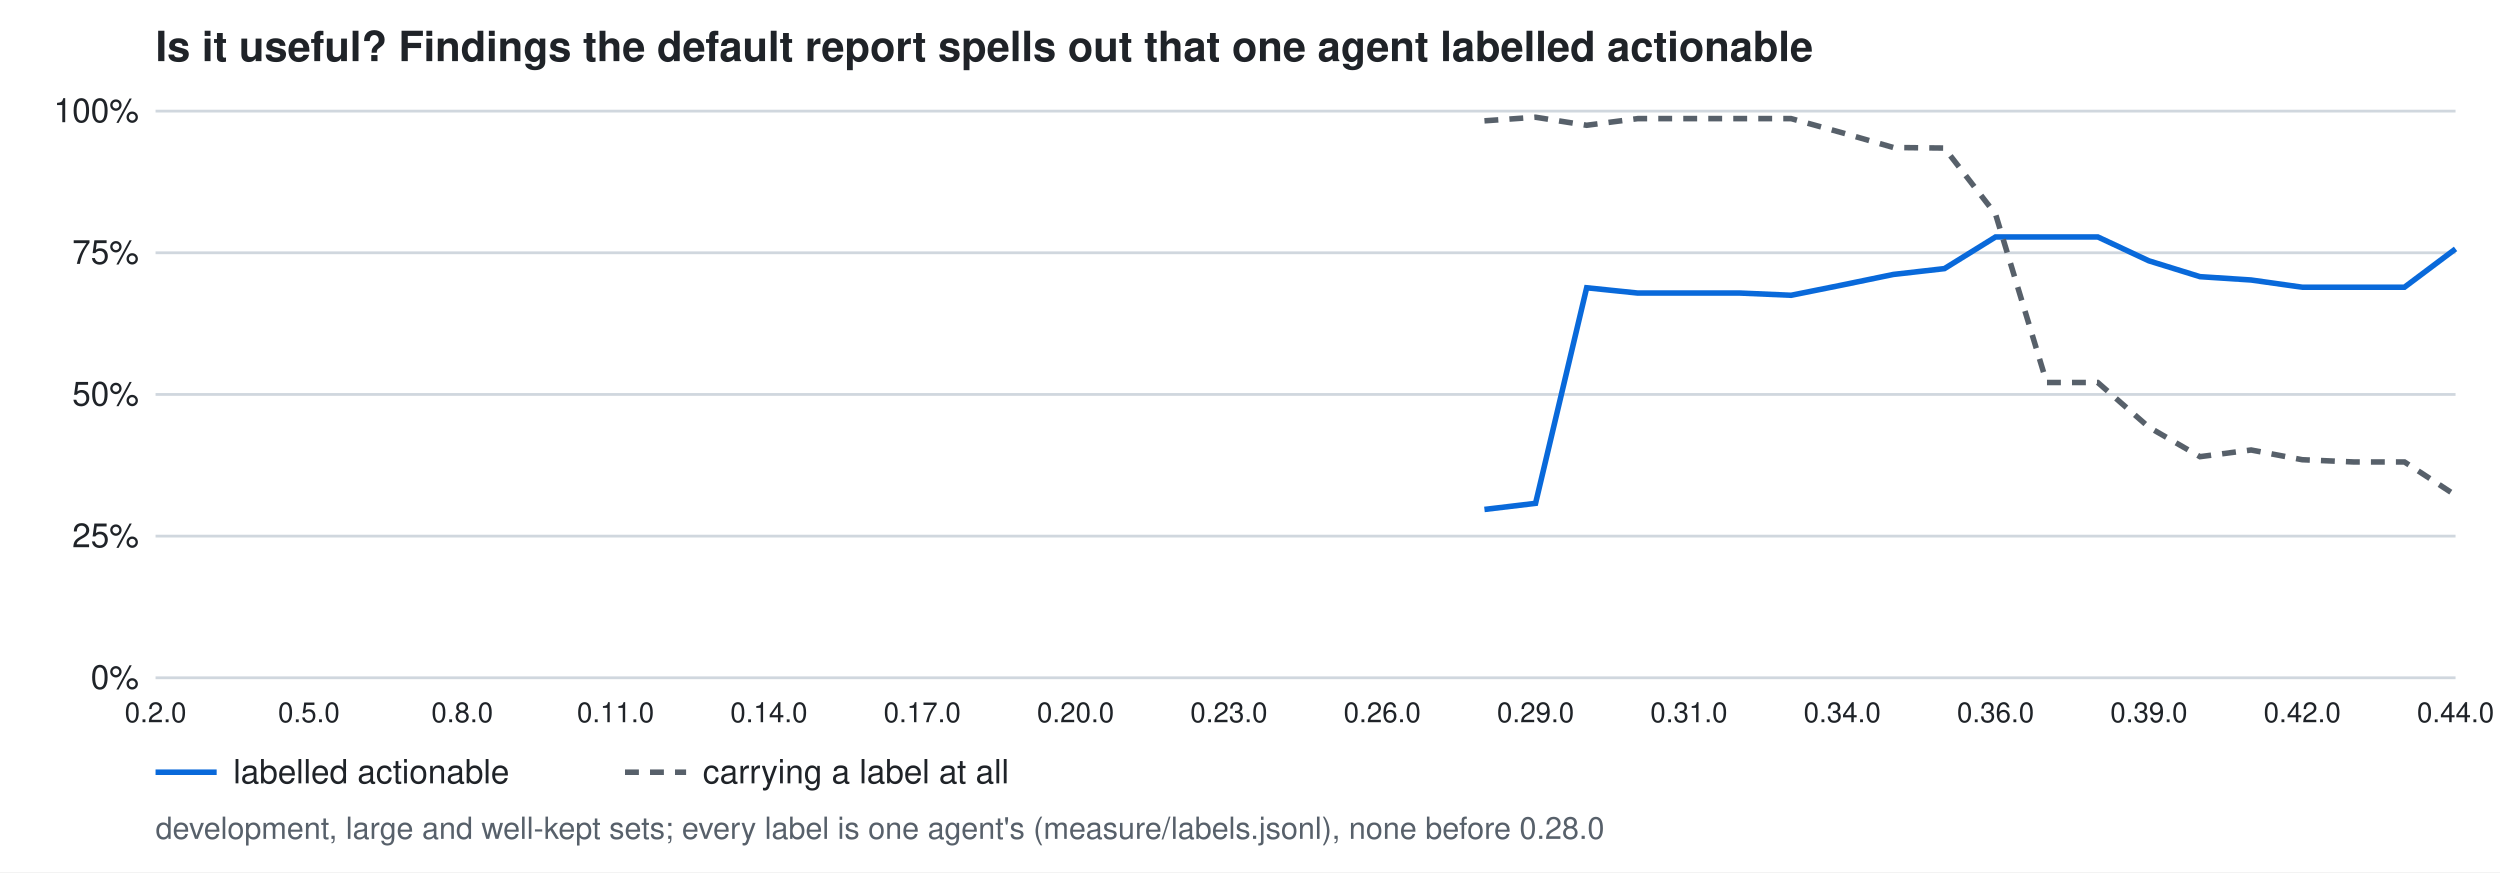
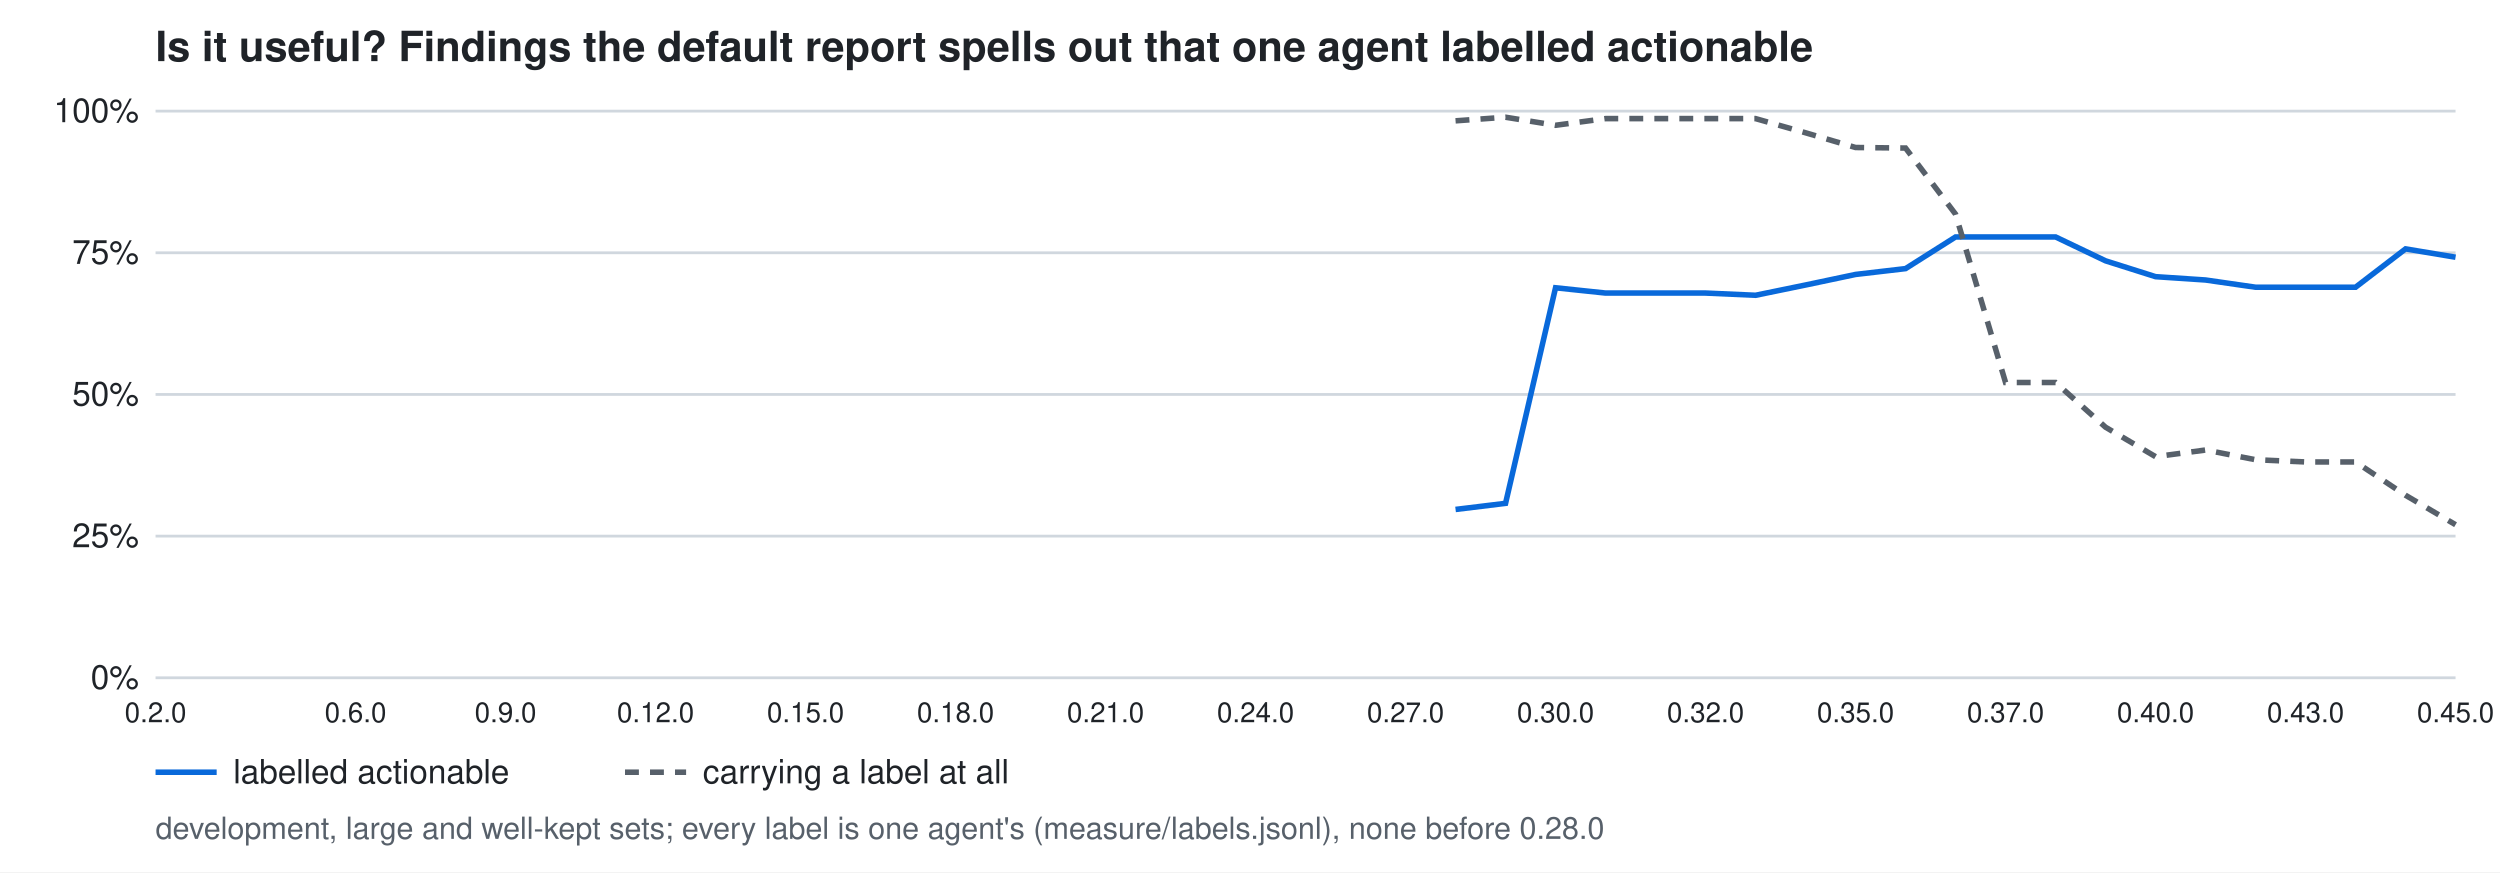
<svg xmlns="http://www.w3.org/2000/svg" width="900" height="314" viewBox="0 0 900 314" font-family="-apple-system,Segoe UI,Helvetica,Arial,sans-serif" font-size="12">
  <rect width="900" height="314" fill="#ffffff" />
  <text x="56" y="22" font-size="15" font-weight="600" fill="#1f2328">Is it useful? Findings the default report spells out that one agent labelled actionable</text>
  <line x1="56" y1="244.0" x2="884" y2="244.0" stroke="#d0d7de" stroke-width="1" />
  <text x="50" y="248.0" text-anchor="end" fill="#1f2328">0%</text>
  <line x1="56" y1="193.0" x2="884" y2="193.0" stroke="#d0d7de" stroke-width="1" />
  <text x="50" y="197.0" text-anchor="end" fill="#1f2328">25%</text>
  <line x1="56" y1="142.0" x2="884" y2="142.0" stroke="#d0d7de" stroke-width="1" />
  <text x="50" y="146.0" text-anchor="end" fill="#1f2328">50%</text>
  <line x1="56" y1="91.0" x2="884" y2="91.0" stroke="#d0d7de" stroke-width="1" />
  <text x="50" y="95.0" text-anchor="end" fill="#1f2328">75%</text>
  <line x1="56" y1="40.0" x2="884" y2="40.0" stroke="#d0d7de" stroke-width="1" />
  <text x="50" y="44.0" text-anchor="end" fill="#1f2328">100%</text>
  <text x="56.0" y="260" text-anchor="middle" fill="#1f2328" font-size="10">0.2.0</text>
-   <text x="111.2" y="260" text-anchor="middle" fill="#1f2328" font-size="10">0.5.0</text>
-   <text x="166.4" y="260" text-anchor="middle" fill="#1f2328" font-size="10">0.8.0</text>
-   <text x="221.6" y="260" text-anchor="middle" fill="#1f2328" font-size="10">0.11.0</text>
-   <text x="276.8" y="260" text-anchor="middle" fill="#1f2328" font-size="10">0.14.0</text>
-   <text x="332.0" y="260" text-anchor="middle" fill="#1f2328" font-size="10">0.17.0</text>
-   <text x="387.2" y="260" text-anchor="middle" fill="#1f2328" font-size="10">0.20.0</text>
-   <text x="442.4" y="260" text-anchor="middle" fill="#1f2328" font-size="10">0.23.0</text>
-   <text x="497.6" y="260" text-anchor="middle" fill="#1f2328" font-size="10">0.26.0</text>
-   <text x="552.8" y="260" text-anchor="middle" fill="#1f2328" font-size="10">0.29.0</text>
-   <text x="608.0" y="260" text-anchor="middle" fill="#1f2328" font-size="10">0.31.0</text>
-   <text x="663.2" y="260" text-anchor="middle" fill="#1f2328" font-size="10">0.34.0</text>
-   <text x="718.4" y="260" text-anchor="middle" fill="#1f2328" font-size="10">0.36.0</text>
-   <text x="773.6" y="260" text-anchor="middle" fill="#1f2328" font-size="10">0.39.0</text>
-   <text x="828.8" y="260" text-anchor="middle" fill="#1f2328" font-size="10">0.42.0</text>
-   <text x="884.0" y="260" text-anchor="middle" fill="#1f2328" font-size="10">0.44.0</text>
-   <polyline points="534.4,183.4 552.8,181.2 571.2,103.6 589.6,105.5 608.0,105.5 626.4,105.5 644.8,106.3 663.2,102.6 681.6,98.8 700.0,96.7 718.4,85.3 736.8,85.3 755.2,85.3 773.6,93.9 792.0,99.6 810.4,100.8 828.8,103.4 847.2,103.4 865.6,103.4 884.0,89.6" fill="none" stroke="#0969da" stroke-width="2" />
-   <polyline points="534.4,43.5 552.8,42.2 571.2,45.1 589.6,42.7 608.0,42.7 626.4,42.7 644.8,42.7 663.2,47.8 681.6,53.1 700.0,53.3 718.4,77.1 736.8,137.7 755.2,137.7 773.6,153.8 792.0,164.4 810.4,162.0 828.8,165.5 847.2,166.3 865.6,166.3 884.0,178.3" fill="none" stroke="#57606a" stroke-width="2" stroke-dasharray="5 4" />
+   <text x="128.0" y="260" text-anchor="middle" fill="#1f2328" font-size="10">0.6.0</text>
+   <text x="182.0" y="260" text-anchor="middle" fill="#1f2328" font-size="10">0.9.0</text>
+   <text x="236.0" y="260" text-anchor="middle" fill="#1f2328" font-size="10">0.12.0</text>
+   <text x="290.0" y="260" text-anchor="middle" fill="#1f2328" font-size="10">0.15.0</text>
+   <text x="344.0" y="260" text-anchor="middle" fill="#1f2328" font-size="10">0.18.0</text>
+   <text x="398.0" y="260" text-anchor="middle" fill="#1f2328" font-size="10">0.21.0</text>
+   <text x="452.0" y="260" text-anchor="middle" fill="#1f2328" font-size="10">0.24.0</text>
+   <text x="506.0" y="260" text-anchor="middle" fill="#1f2328" font-size="10">0.27.0</text>
+   <text x="560.0" y="260" text-anchor="middle" fill="#1f2328" font-size="10">0.30.0</text>
+   <text x="614.0" y="260" text-anchor="middle" fill="#1f2328" font-size="10">0.32.0</text>
+   <text x="668.0" y="260" text-anchor="middle" fill="#1f2328" font-size="10">0.35.0</text>
+   <text x="722.0" y="260" text-anchor="middle" fill="#1f2328" font-size="10">0.37.0</text>
+   <text x="776.0" y="260" text-anchor="middle" fill="#1f2328" font-size="10">0.40.0</text>
+   <text x="830.0" y="260" text-anchor="middle" fill="#1f2328" font-size="10">0.43.0</text>
+   <text x="884.0" y="260" text-anchor="middle" fill="#1f2328" font-size="10">0.45.0</text>
+   <polyline points="524.0,183.4 542.0,181.2 560.0,103.6 578.0,105.5 596.0,105.5 614.0,105.5 632.0,106.3 650.0,102.6 668.0,98.8 686.0,96.7 704.0,85.3 722.0,85.3 740.0,85.3 758.0,93.9 776.0,99.6 794.0,100.8 812.0,103.4 830.0,103.4 848.0,103.4 866.0,89.6 884.0,92.6" fill="none" stroke="#0969da" stroke-width="2" />
+   <polyline points="524.0,43.5 542.0,42.2 560.0,45.1 578.0,42.7 596.0,42.7 614.0,42.7 632.0,42.7 650.0,47.8 668.0,53.1 686.0,53.3 704.0,77.1 722.0,137.7 740.0,137.7 758.0,153.8 776.0,164.4 794.0,162.0 812.0,165.5 830.0,166.3 848.0,166.3 866.0,178.3 884.0,188.9" fill="none" stroke="#57606a" stroke-width="2" stroke-dasharray="5 4" />
  <line x1="56" y1="278" x2="78" y2="278" stroke="#0969da" stroke-width="2" />
  <text x="84" y="282" fill="#1f2328">labelled actionable</text>
  <line x1="225" y1="278" x2="247" y2="278" stroke="#57606a" stroke-width="2" stroke-dasharray="5 4" />
  <text x="253" y="282" fill="#1f2328">carrying a label at all</text>
  <text x="56" y="302" fill="#57606a" font-size="11">development, large and well-kept sets; every label is one agent's (measure/labels.jsonl), none before 0.28.0</text>
</svg>
